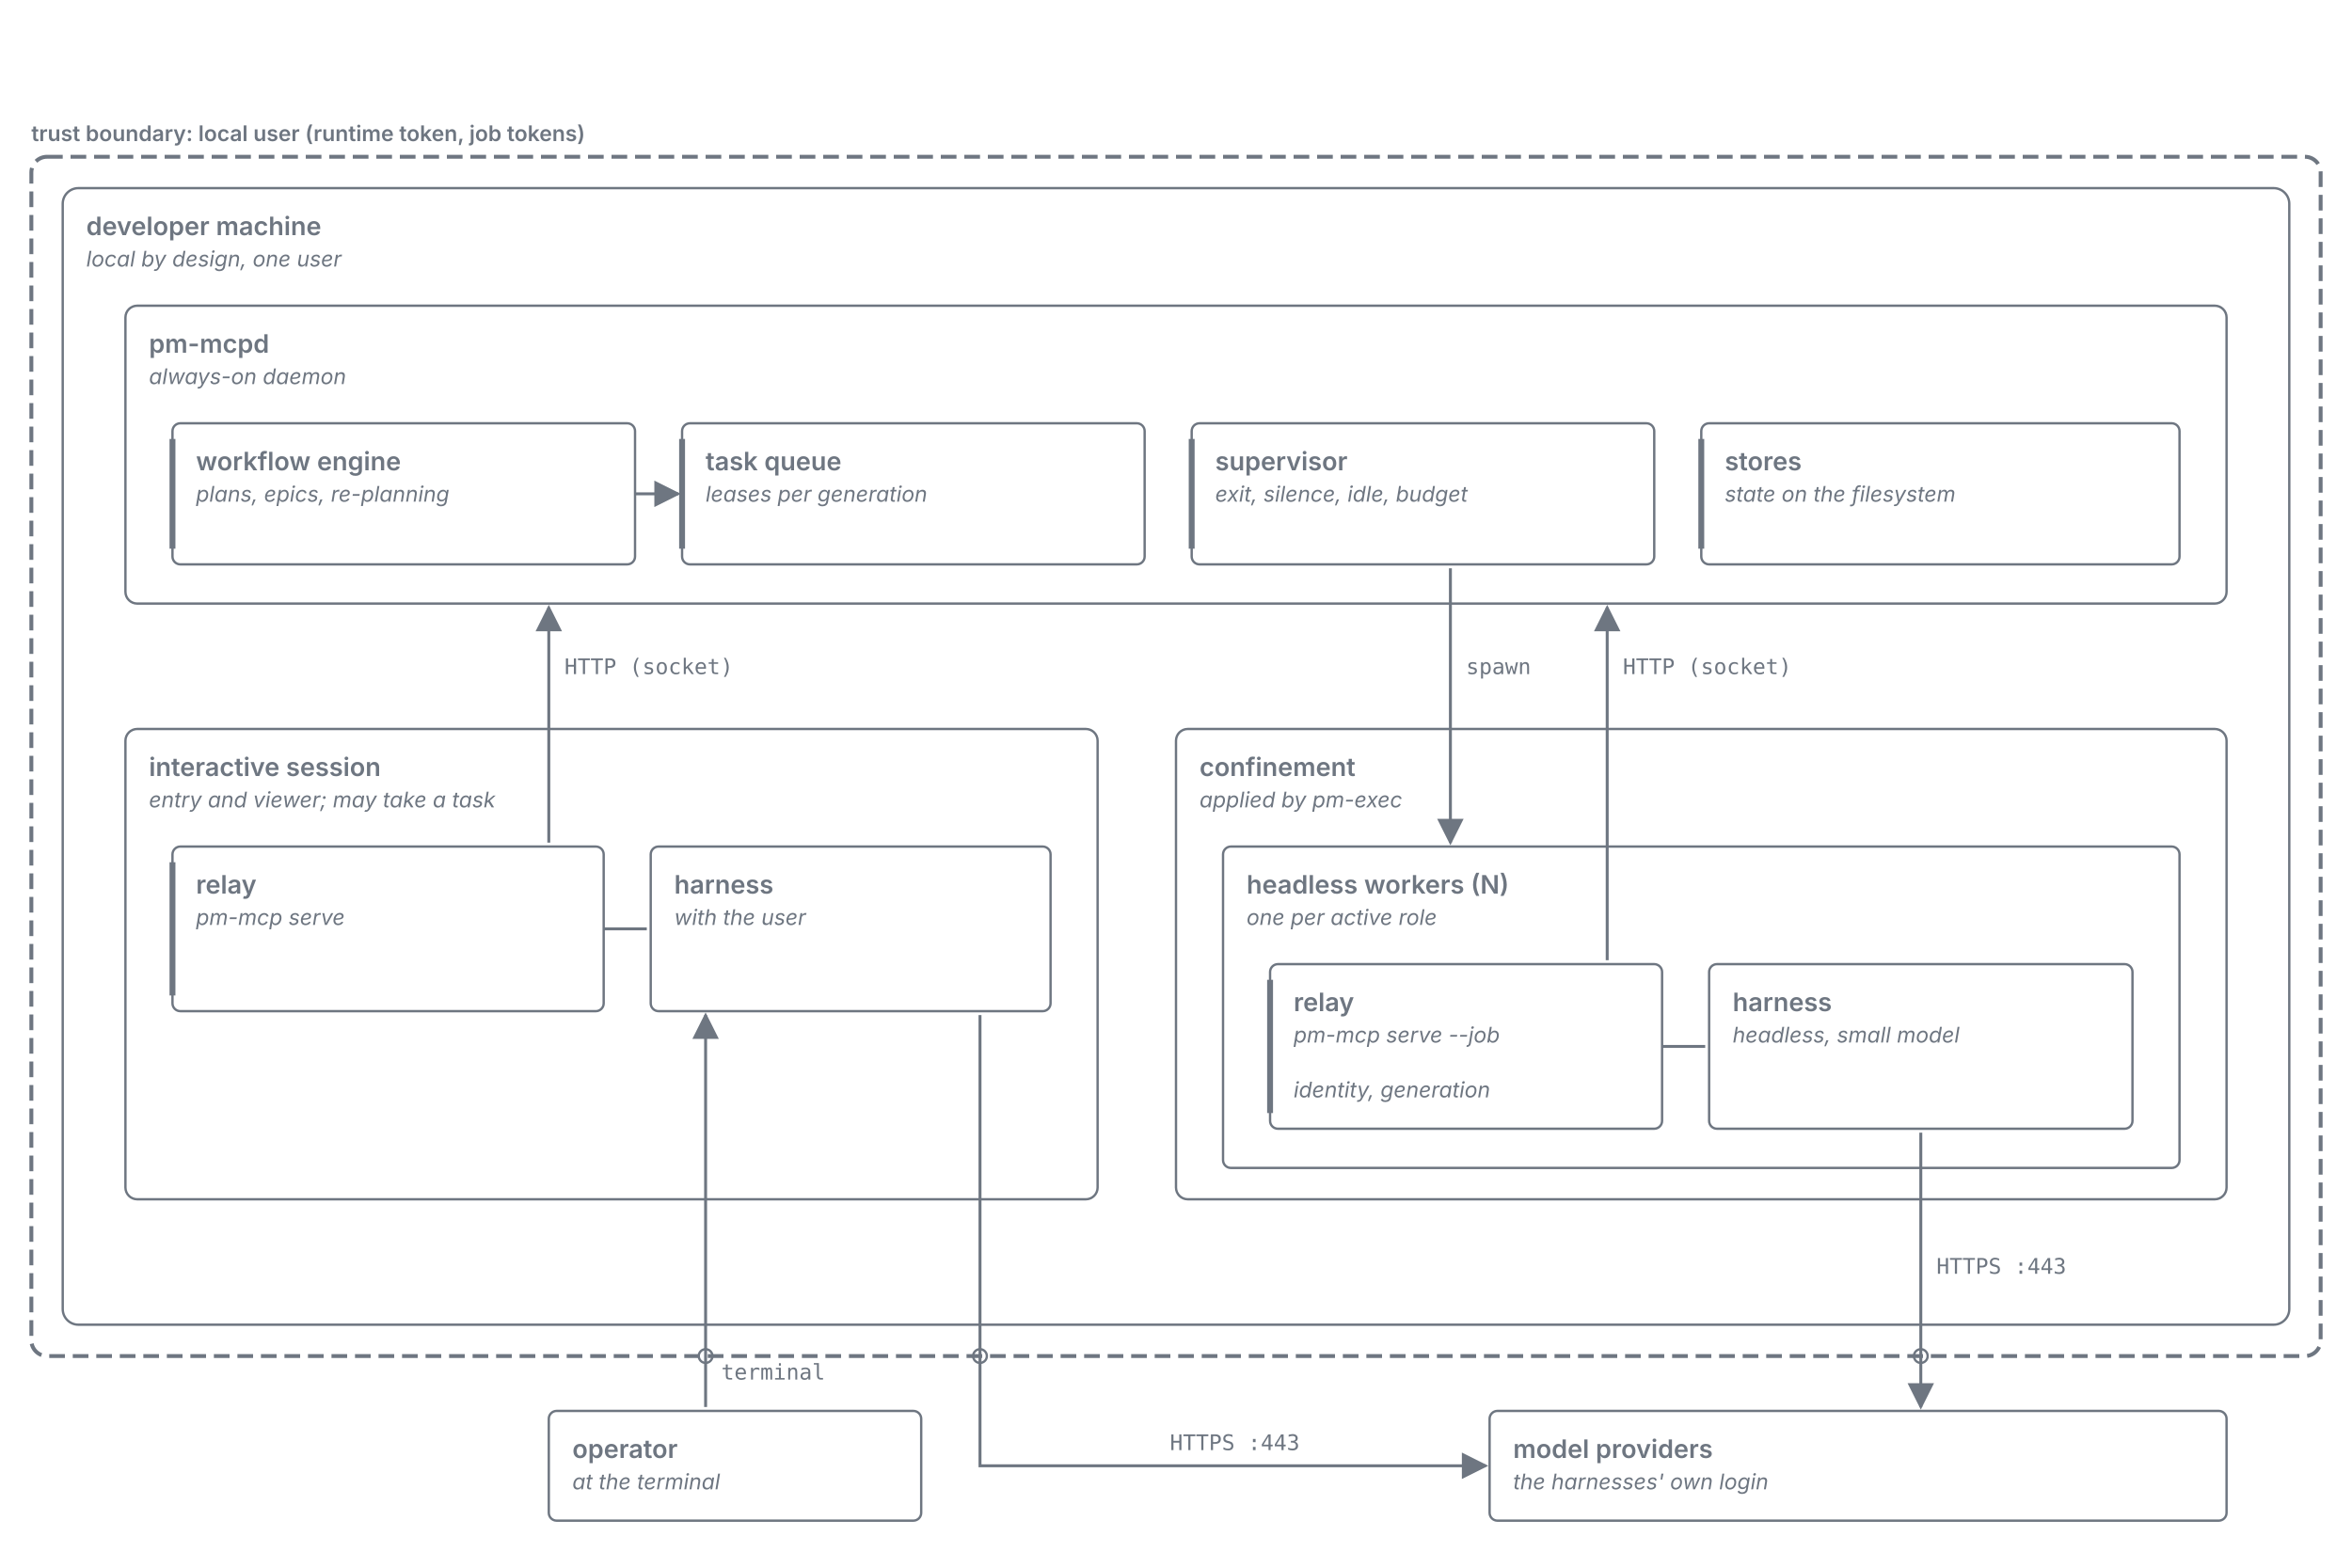
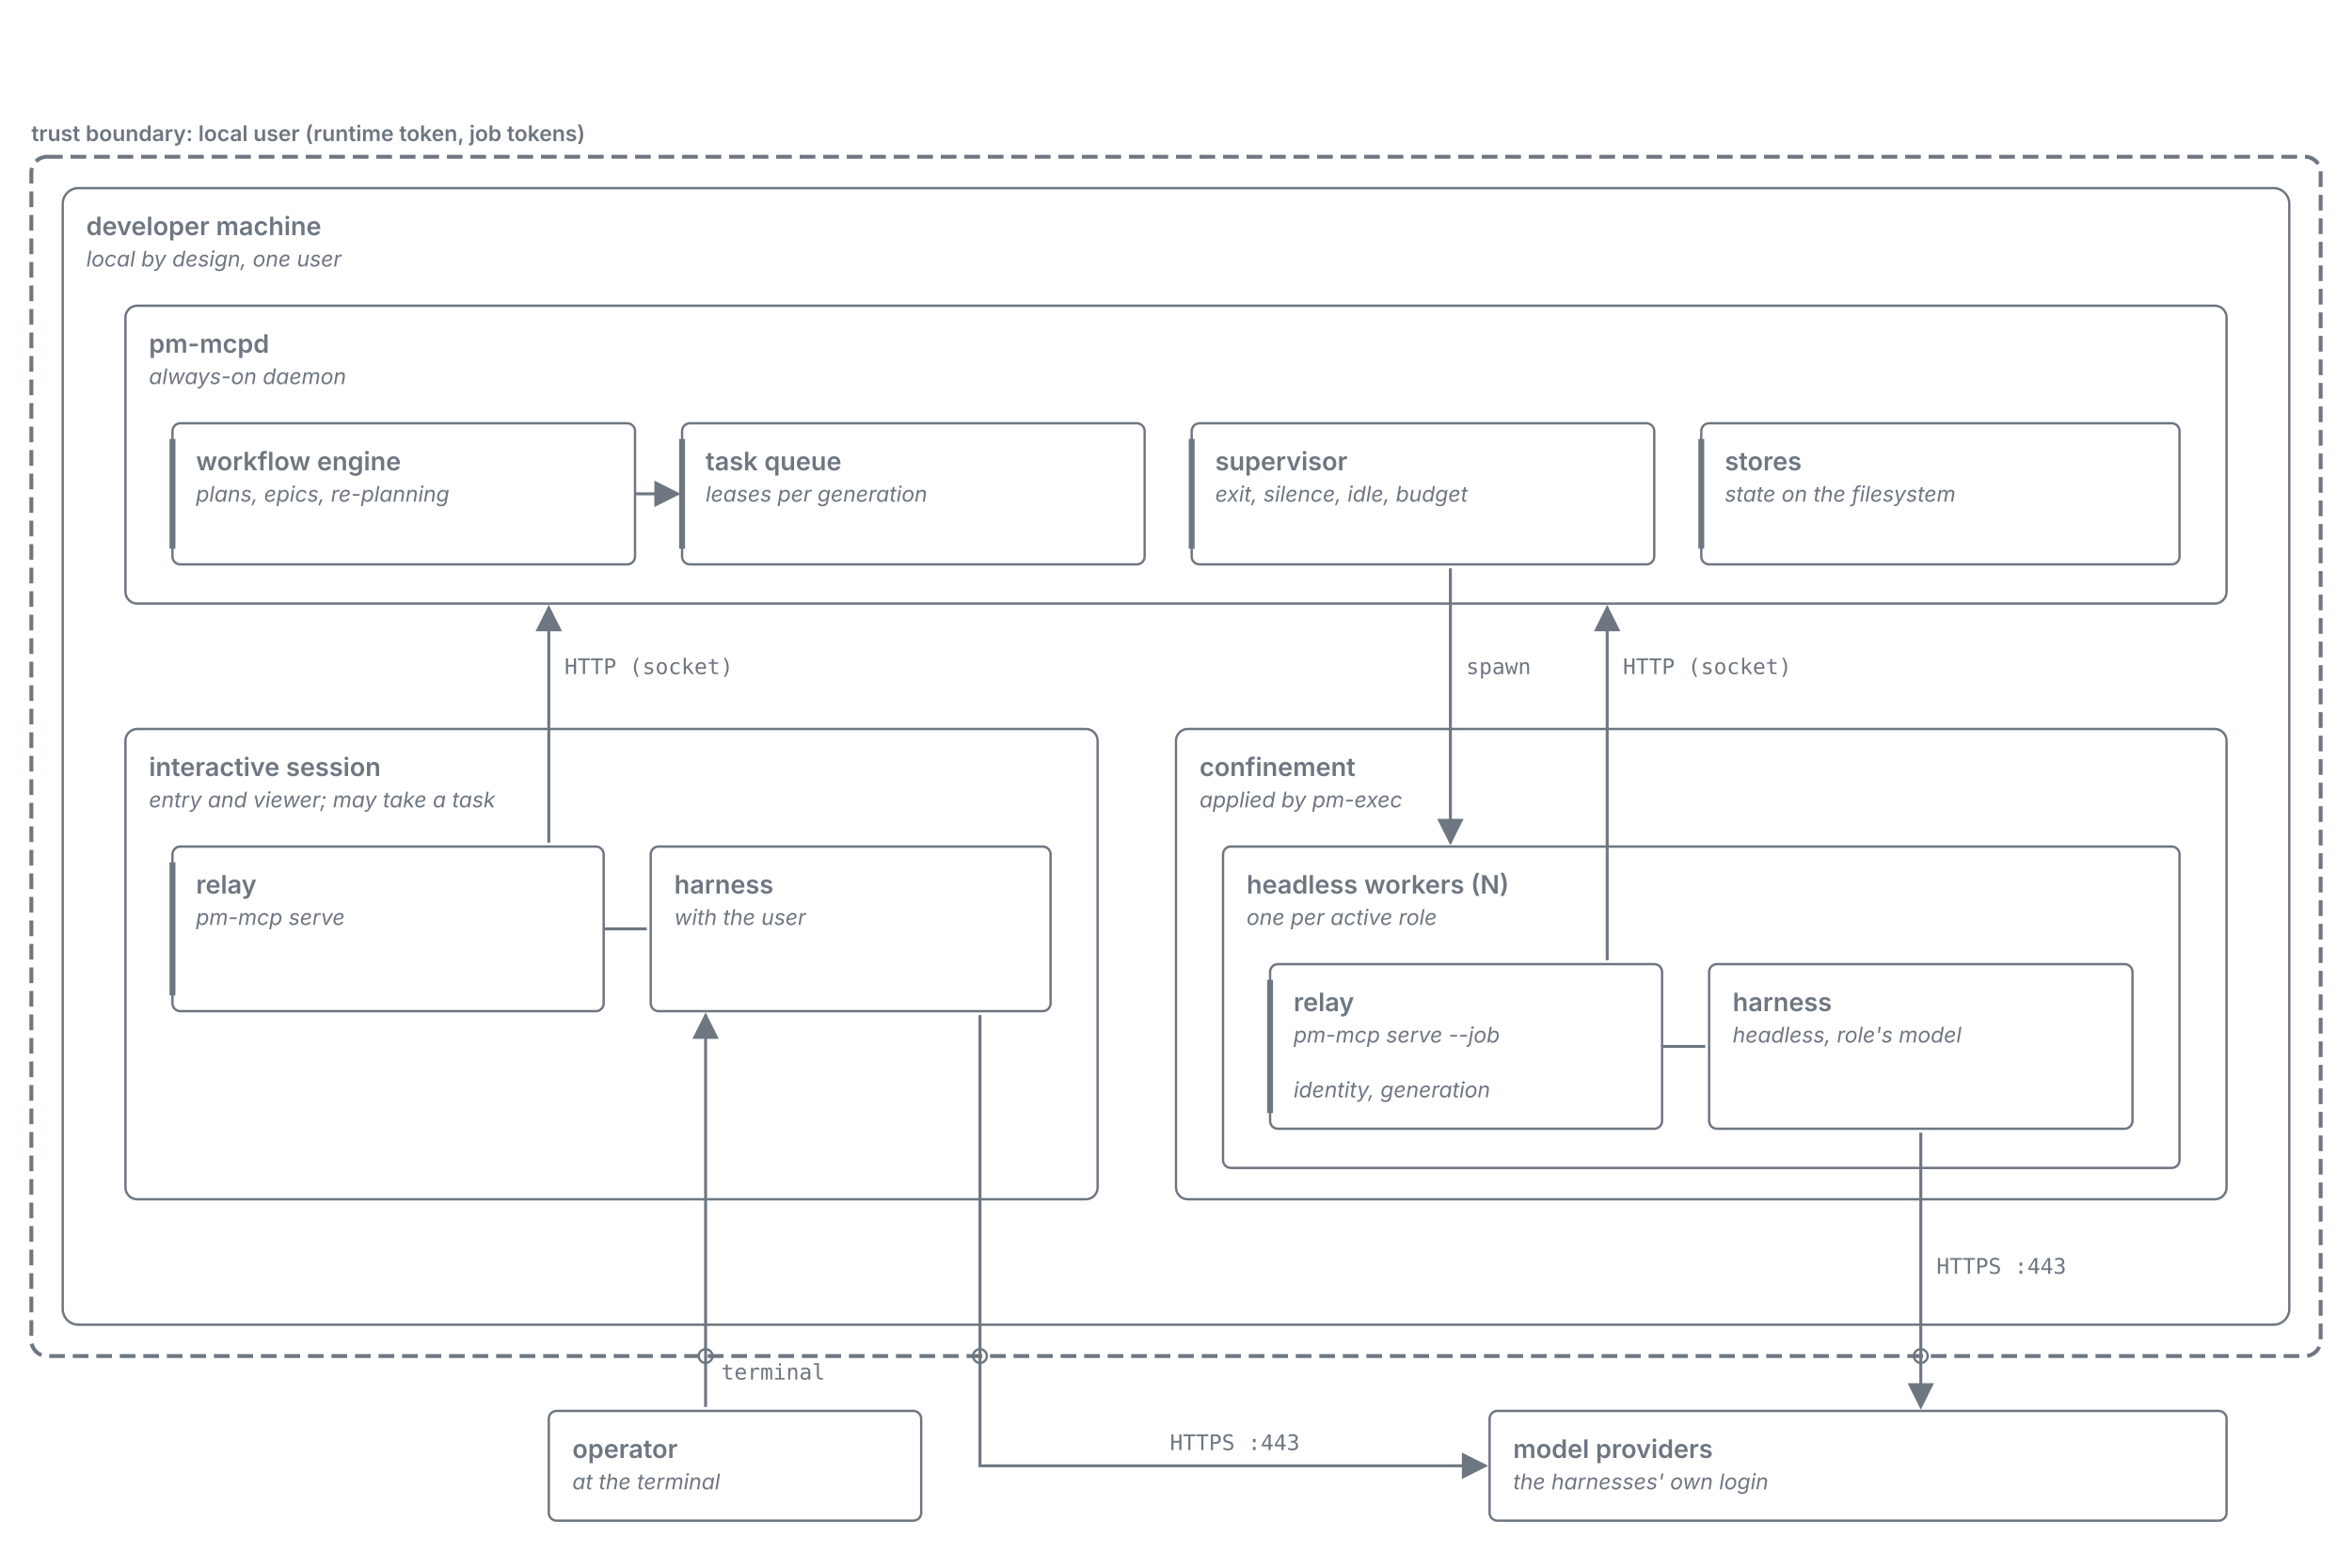
<svg xmlns="http://www.w3.org/2000/svg" viewBox="0 0 1200 800" role="img" aria-labelledby="title desc" font-family="ui-sans-serif, -apple-system, system-ui, 'Segoe UI', sans-serif">
  <defs>
    <marker id="arrow" viewBox="0 0 10 10" refX="9" refY="5" markerWidth="9" markerHeight="9" orient="auto">
      <path d="M0,0 L10,5 L0,10 z" class="arrow-fill" />
    </marker>
    <style>
      .col-header { font-size: 15px; font-weight: 600; fill: #6e7681; text-anchor: middle; }
      .hdr        { font-size: 13px; font-weight: 600; fill: #6e7681; text-anchor: middle; }
      .encl       { font-size: 13px; font-weight: 600; fill: #6e7681; }
      .encl-sub   { font-size: 11px; fill: #6e7681; font-style: italic; }
      .col-sub    { font-size: 11px; fill: #6e7681; text-anchor: middle; font-style: italic; }
      .note       { font-size: 11px; fill: #6e7681; font-style: italic; }
      .txt        { font-size: 12px; fill: #6e7681; }
      .txt-c      { font-size: 12px; fill: #6e7681; text-anchor: middle; }
      .txt-b      { font-size: 12px; fill: #6e7681; font-weight: 600; }
      .item       { font-size: 12px; fill: #6e7681; font-family: ui-monospace, "SF Mono", Menlo, Consolas, monospace; }
      .item-c     { font-size: 12px; fill: #6e7681; font-family: ui-monospace, "SF Mono", Menlo, Consolas, monospace; text-anchor: middle; }
      .mount      { font-size: 10px; fill: #6e7681; font-family: ui-monospace, "SF Mono", Menlo, Consolas, monospace; }
      .arrow-lbl  { font-size: 11px; fill: #6e7681; text-anchor: middle; font-style: italic; }
      .stroke     { stroke: #6e7681; stroke-width: 1.2; fill: none; }
      .stroke-hub { stroke: #6e7681; stroke-width: 1.6; fill: none; }
      .arrow      { stroke: #6e7681; stroke-width: 1.5; fill: none; }
      .arrow-return { stroke: #6e7681; stroke-width: 1.5; fill: none; stroke-dasharray: 5 4; }
      .arrow-fill { fill: #6e7681; }
      .activation { stroke: #6e7681; stroke-width: 0.8; fill: #6e7681; opacity: 0.15; }
      .tint       { fill: #6e7681; opacity: 0.08; }
      .sep        { stroke: #6e7681; stroke-width: 0.6; stroke-dasharray: 3 3; }
      .lifeline   { stroke: #6e7681; stroke-width: 0.8; stroke-dasharray: 3 3; }
      .own-bar    { stroke: #6e7681; stroke-width: 3; }
      .mount-stem { stroke: #6e7681; stroke-width: 1.0; stroke-dasharray: 2 2; }
      .boundary   { stroke: #6e7681; stroke-width: 1.2; stroke-dasharray: 6 4; fill: none; }
      .dot        { fill: #6e7681; }

      .edge-lbl   { font-size: 11px; fill: #6e7681; font-family: ui-monospace, "SF Mono", Menlo, Consolas, monospace; }
      .edge-lbl-c { font-size: 11px; fill: #6e7681; font-family: ui-monospace, "SF Mono", Menlo, Consolas, monospace; text-anchor: middle; }
      .trust      { stroke: #6e7681; stroke-width: 2.0; stroke-dasharray: 8 4; fill: none; }
      .trust-lbl  { font-size: 11px; fill: #6e7681; font-weight: 600; }
      .trust-cross { stroke: #6e7681; stroke-width: 1.2; fill: none; }
    </style>
  </defs>
  <rect class="trust" x="16" y="80" width="1168" height="612" rx="8" />
  <text x="16" y="72" class="trust-lbl">trust boundary: local user (runtime token, job tokens)</text>
  <rect class="stroke" x="32" y="96" width="1136" height="580" rx="8" ry="8" />
  <text x="44" y="120" class="encl">developer machine</text>
  <text x="44" y="136" class="encl-sub">local by design, one user</text>
  <rect class="stroke" x="64" y="156" width="1072" height="152" rx="6" ry="6" />
  <text x="76" y="180" class="encl">pm-mcpd</text>
  <text x="76" y="196" class="encl-sub">always-on daemon</text>
  <rect class="stroke" x="88" y="216" width="236" height="72" rx="4" ry="4" />
  <line class="own-bar" x1="88" y1="224" x2="88" y2="280" />
  <text x="100" y="240" class="encl">workflow engine</text>
  <text x="100" y="256" class="encl-sub">plans, epics, re-planning</text>
  <rect class="stroke" x="348" y="216" width="236" height="72" rx="4" ry="4" />
  <line class="own-bar" x1="348" y1="224" x2="348" y2="280" />
  <text x="360" y="240" class="encl">task queue</text>
  <text x="360" y="256" class="encl-sub">leases per generation</text>
  <rect class="stroke" x="608" y="216" width="236" height="72" rx="4" ry="4" />
  <line class="own-bar" x1="608" y1="224" x2="608" y2="280" />
  <text x="620" y="240" class="encl">supervisor</text>
  <text x="620" y="256" class="encl-sub">exit, silence, idle, budget</text>
  <rect class="stroke" x="868" y="216" width="244" height="72" rx="4" ry="4" />
  <line class="own-bar" x1="868" y1="224" x2="868" y2="280" />
  <text x="880" y="240" class="encl">stores</text>
  <text x="880" y="256" class="encl-sub">state on the filesystem</text>
  <line class="arrow" x1="324" y1="252" x2="346" y2="252" marker-end="url(#arrow)" />
  <rect class="stroke" x="64" y="372" width="496" height="240" rx="6" ry="6" />
  <text x="76" y="396" class="encl">interactive session</text>
  <text x="76" y="412" class="encl-sub">entry and viewer; may take a task</text>
  <rect class="stroke" x="88" y="432" width="220" height="84" rx="4" ry="4" />
  <line class="own-bar" x1="88" y1="440" x2="88" y2="508" />
  <text x="100" y="456" class="encl">relay</text>
  <text x="100" y="472" class="encl-sub">pm-mcp serve</text>
  <rect class="stroke" x="332" y="432" width="204" height="84" rx="4" ry="4" />
  <text x="344" y="456" class="encl">harness</text>
  <text x="344" y="472" class="encl-sub">with the user</text>
  <line class="arrow" x1="308" y1="474" x2="330" y2="474" />
  <rect class="stroke" x="600" y="372" width="536" height="240" rx="6" ry="6" />
  <text x="612" y="396" class="encl">confinement</text>
  <text x="612" y="412" class="encl-sub">applied by pm-exec</text>
  <rect class="stroke" x="624" y="432" width="488" height="164" rx="4" ry="4" />
  <text x="636" y="456" class="encl">headless workers (N)</text>
  <text x="636" y="472" class="encl-sub">one per active role</text>
  <rect class="stroke" x="648" y="492" width="200" height="84" rx="4" ry="4" />
  <line class="own-bar" x1="648" y1="500" x2="648" y2="568" />
  <text x="660" y="516" class="encl">relay</text>
  <text x="660" y="532" class="encl-sub">pm-mcp serve --job</text>
  <text x="660" y="560" class="encl-sub">identity, generation</text>
  <rect class="stroke" x="872" y="492" width="216" height="84" rx="4" ry="4" />
  <text x="884" y="516" class="encl">harness</text>
-   <text x="884" y="532" class="encl-sub">headless, small model</text>
+   <text x="884" y="532" class="encl-sub">headless, role's model</text>
  <line class="arrow" x1="848" y1="534" x2="870" y2="534" />
  <line class="arrow" x1="280" y1="430" x2="280" y2="310" marker-end="url(#arrow)" />
  <text x="288" y="344" class="edge-lbl">HTTP (socket)</text>
  <line class="arrow" x1="820" y1="490" x2="820" y2="310" marker-end="url(#arrow)" />
  <text x="828" y="344" class="edge-lbl">HTTP (socket)</text>
  <line class="arrow" x1="740" y1="290" x2="740" y2="430" marker-end="url(#arrow)" />
  <text x="748" y="344" class="edge-lbl">spawn</text>
  <rect class="stroke" x="280" y="720" width="190" height="56" rx="4" ry="4" />
  <text x="292" y="744" class="encl">operator</text>
  <text x="292" y="760" class="encl-sub">at the terminal</text>
  <line class="arrow" x1="360" y1="718" x2="360" y2="518" marker-end="url(#arrow)" />
  <circle class="trust-cross" cx="360" cy="692" r="3.5" />
  <text x="368" y="704" class="edge-lbl">terminal</text>
  <rect class="stroke" x="760" y="720" width="376" height="56" rx="4" ry="4" />
  <text x="772" y="744" class="encl">model providers</text>
  <text x="772" y="760" class="encl-sub">the harnesses' own login</text>
  <line class="arrow" x1="980" y1="578" x2="980" y2="718" marker-end="url(#arrow)" />
  <circle class="trust-cross" cx="980" cy="692" r="3.5" />
  <text x="988" y="650" class="edge-lbl">HTTPS :443</text>
  <path class="arrow" d="M 500 518 V 748 H 758" marker-end="url(#arrow)" />
  <circle class="trust-cross" cx="500" cy="692" r="3.5" />
  <text x="630" y="740" class="edge-lbl-c">HTTPS :443</text>
</svg>
